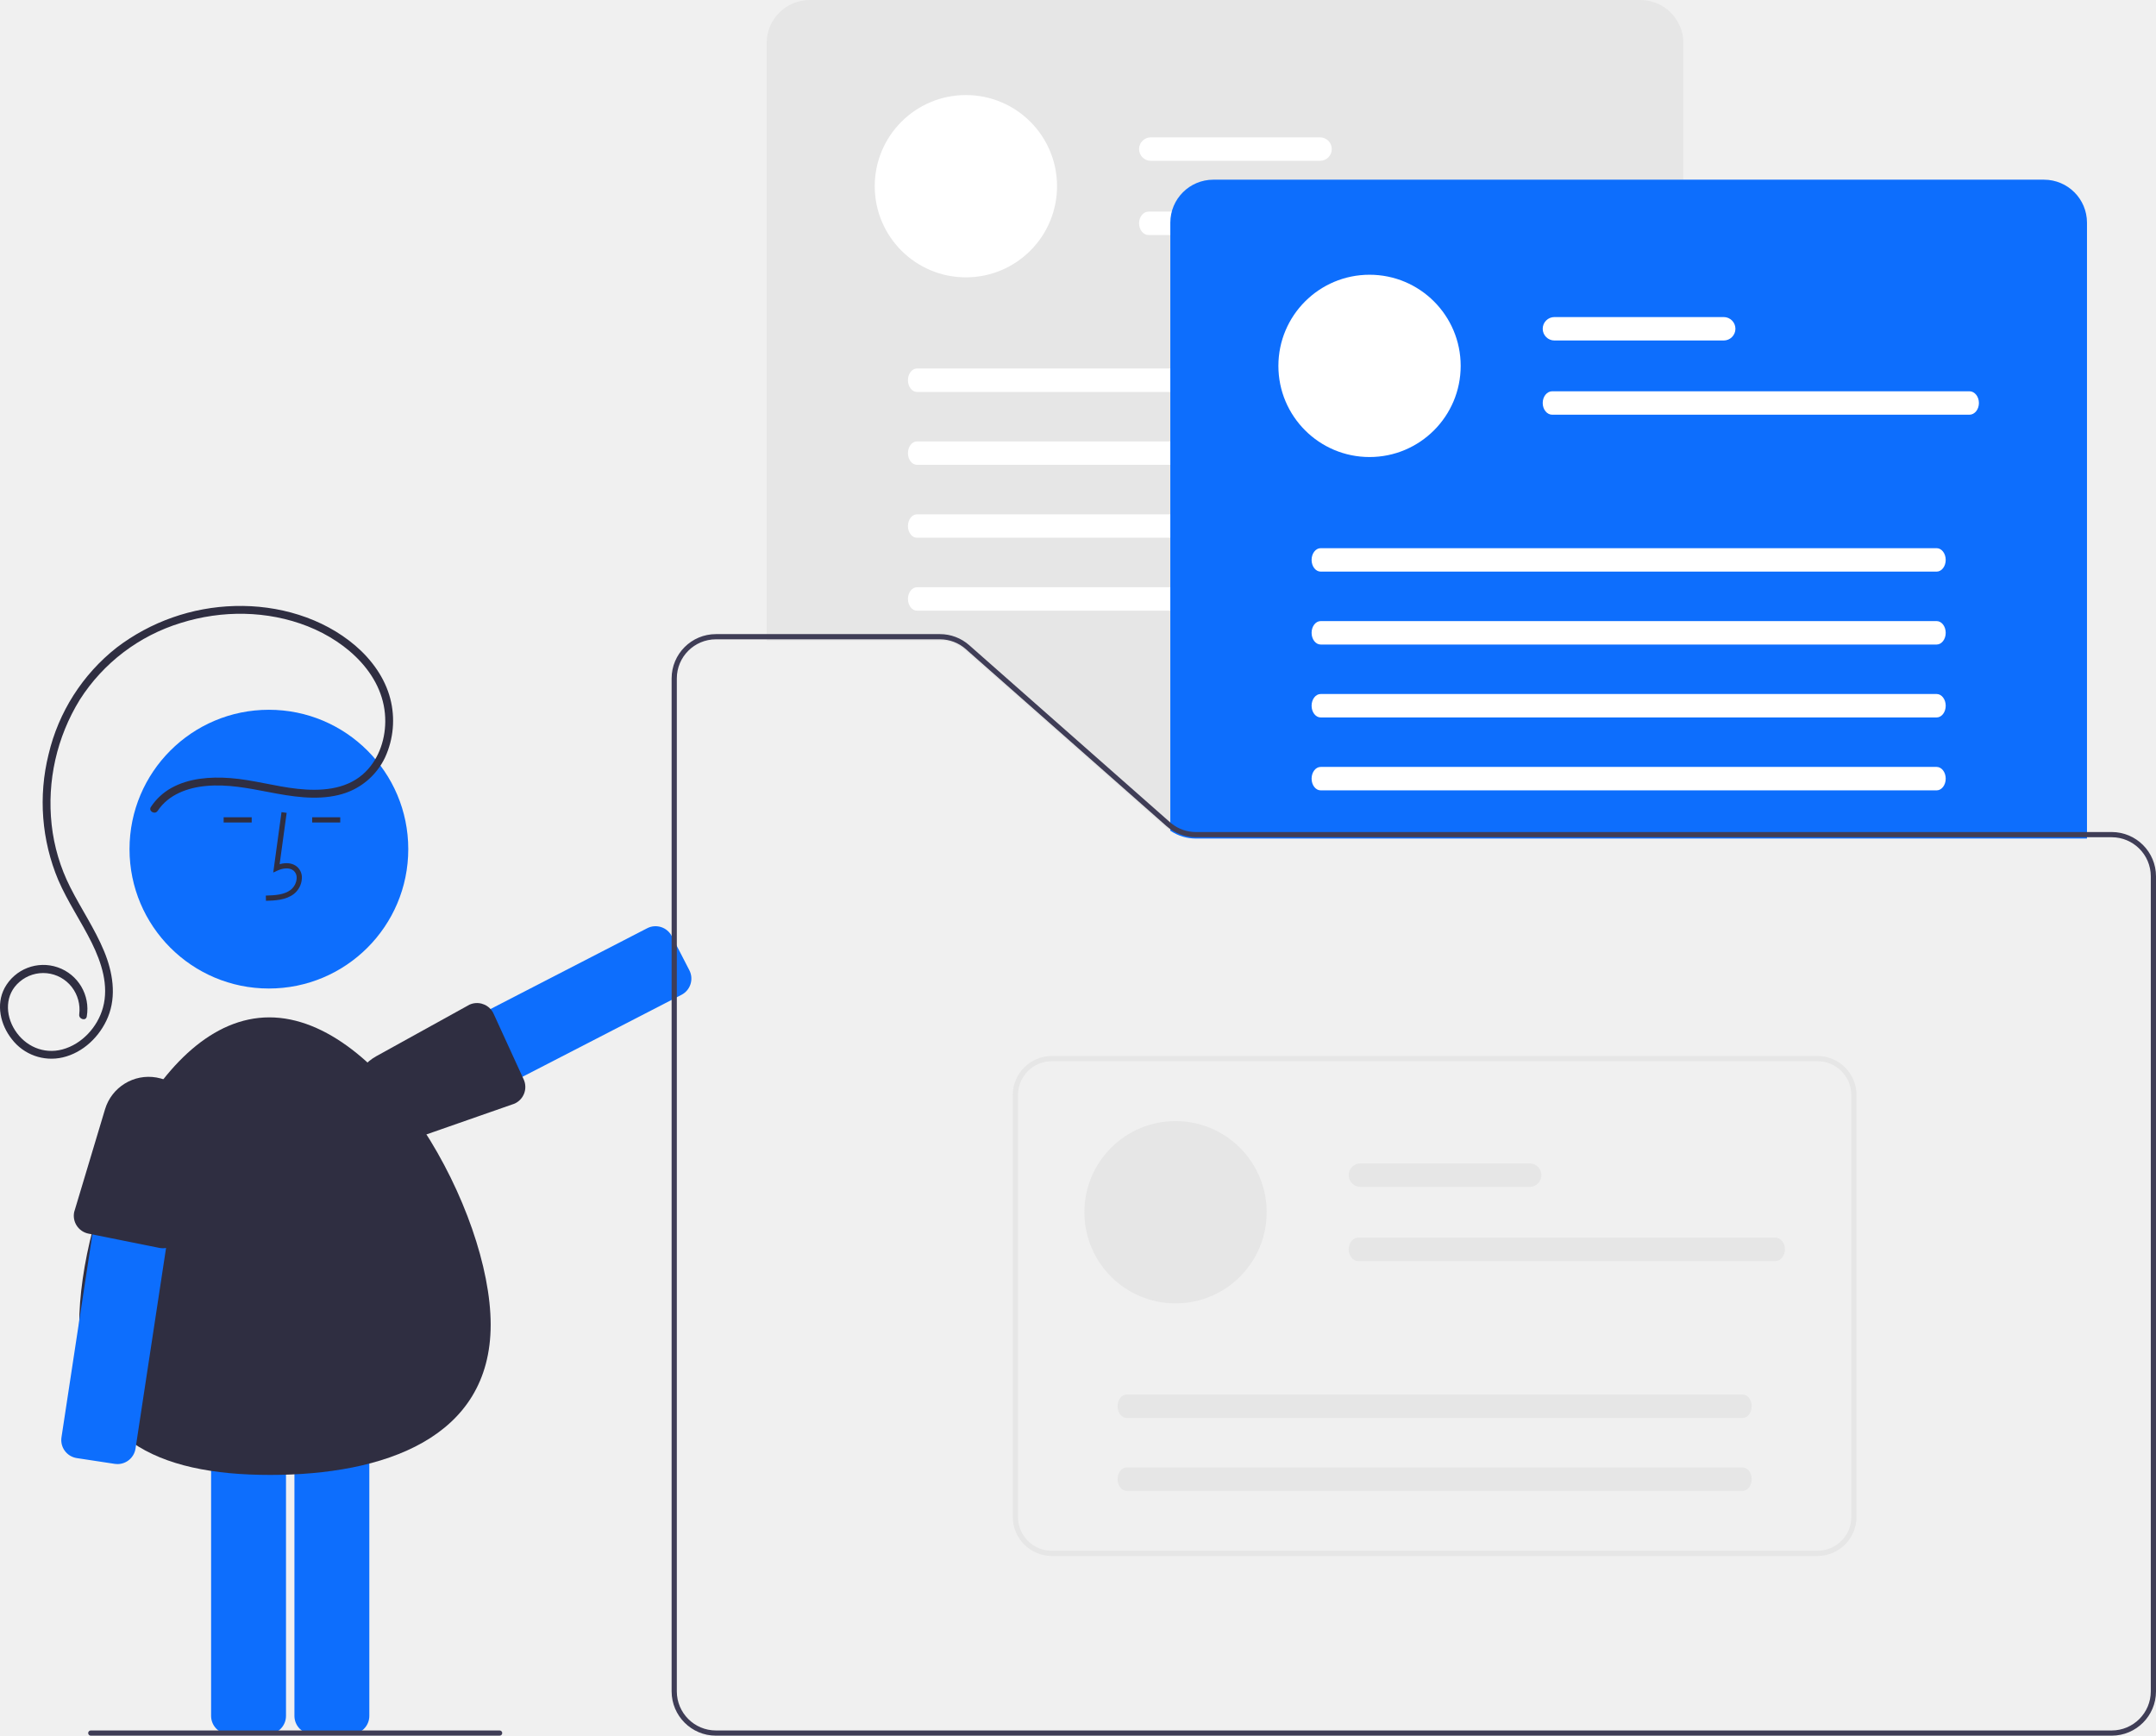
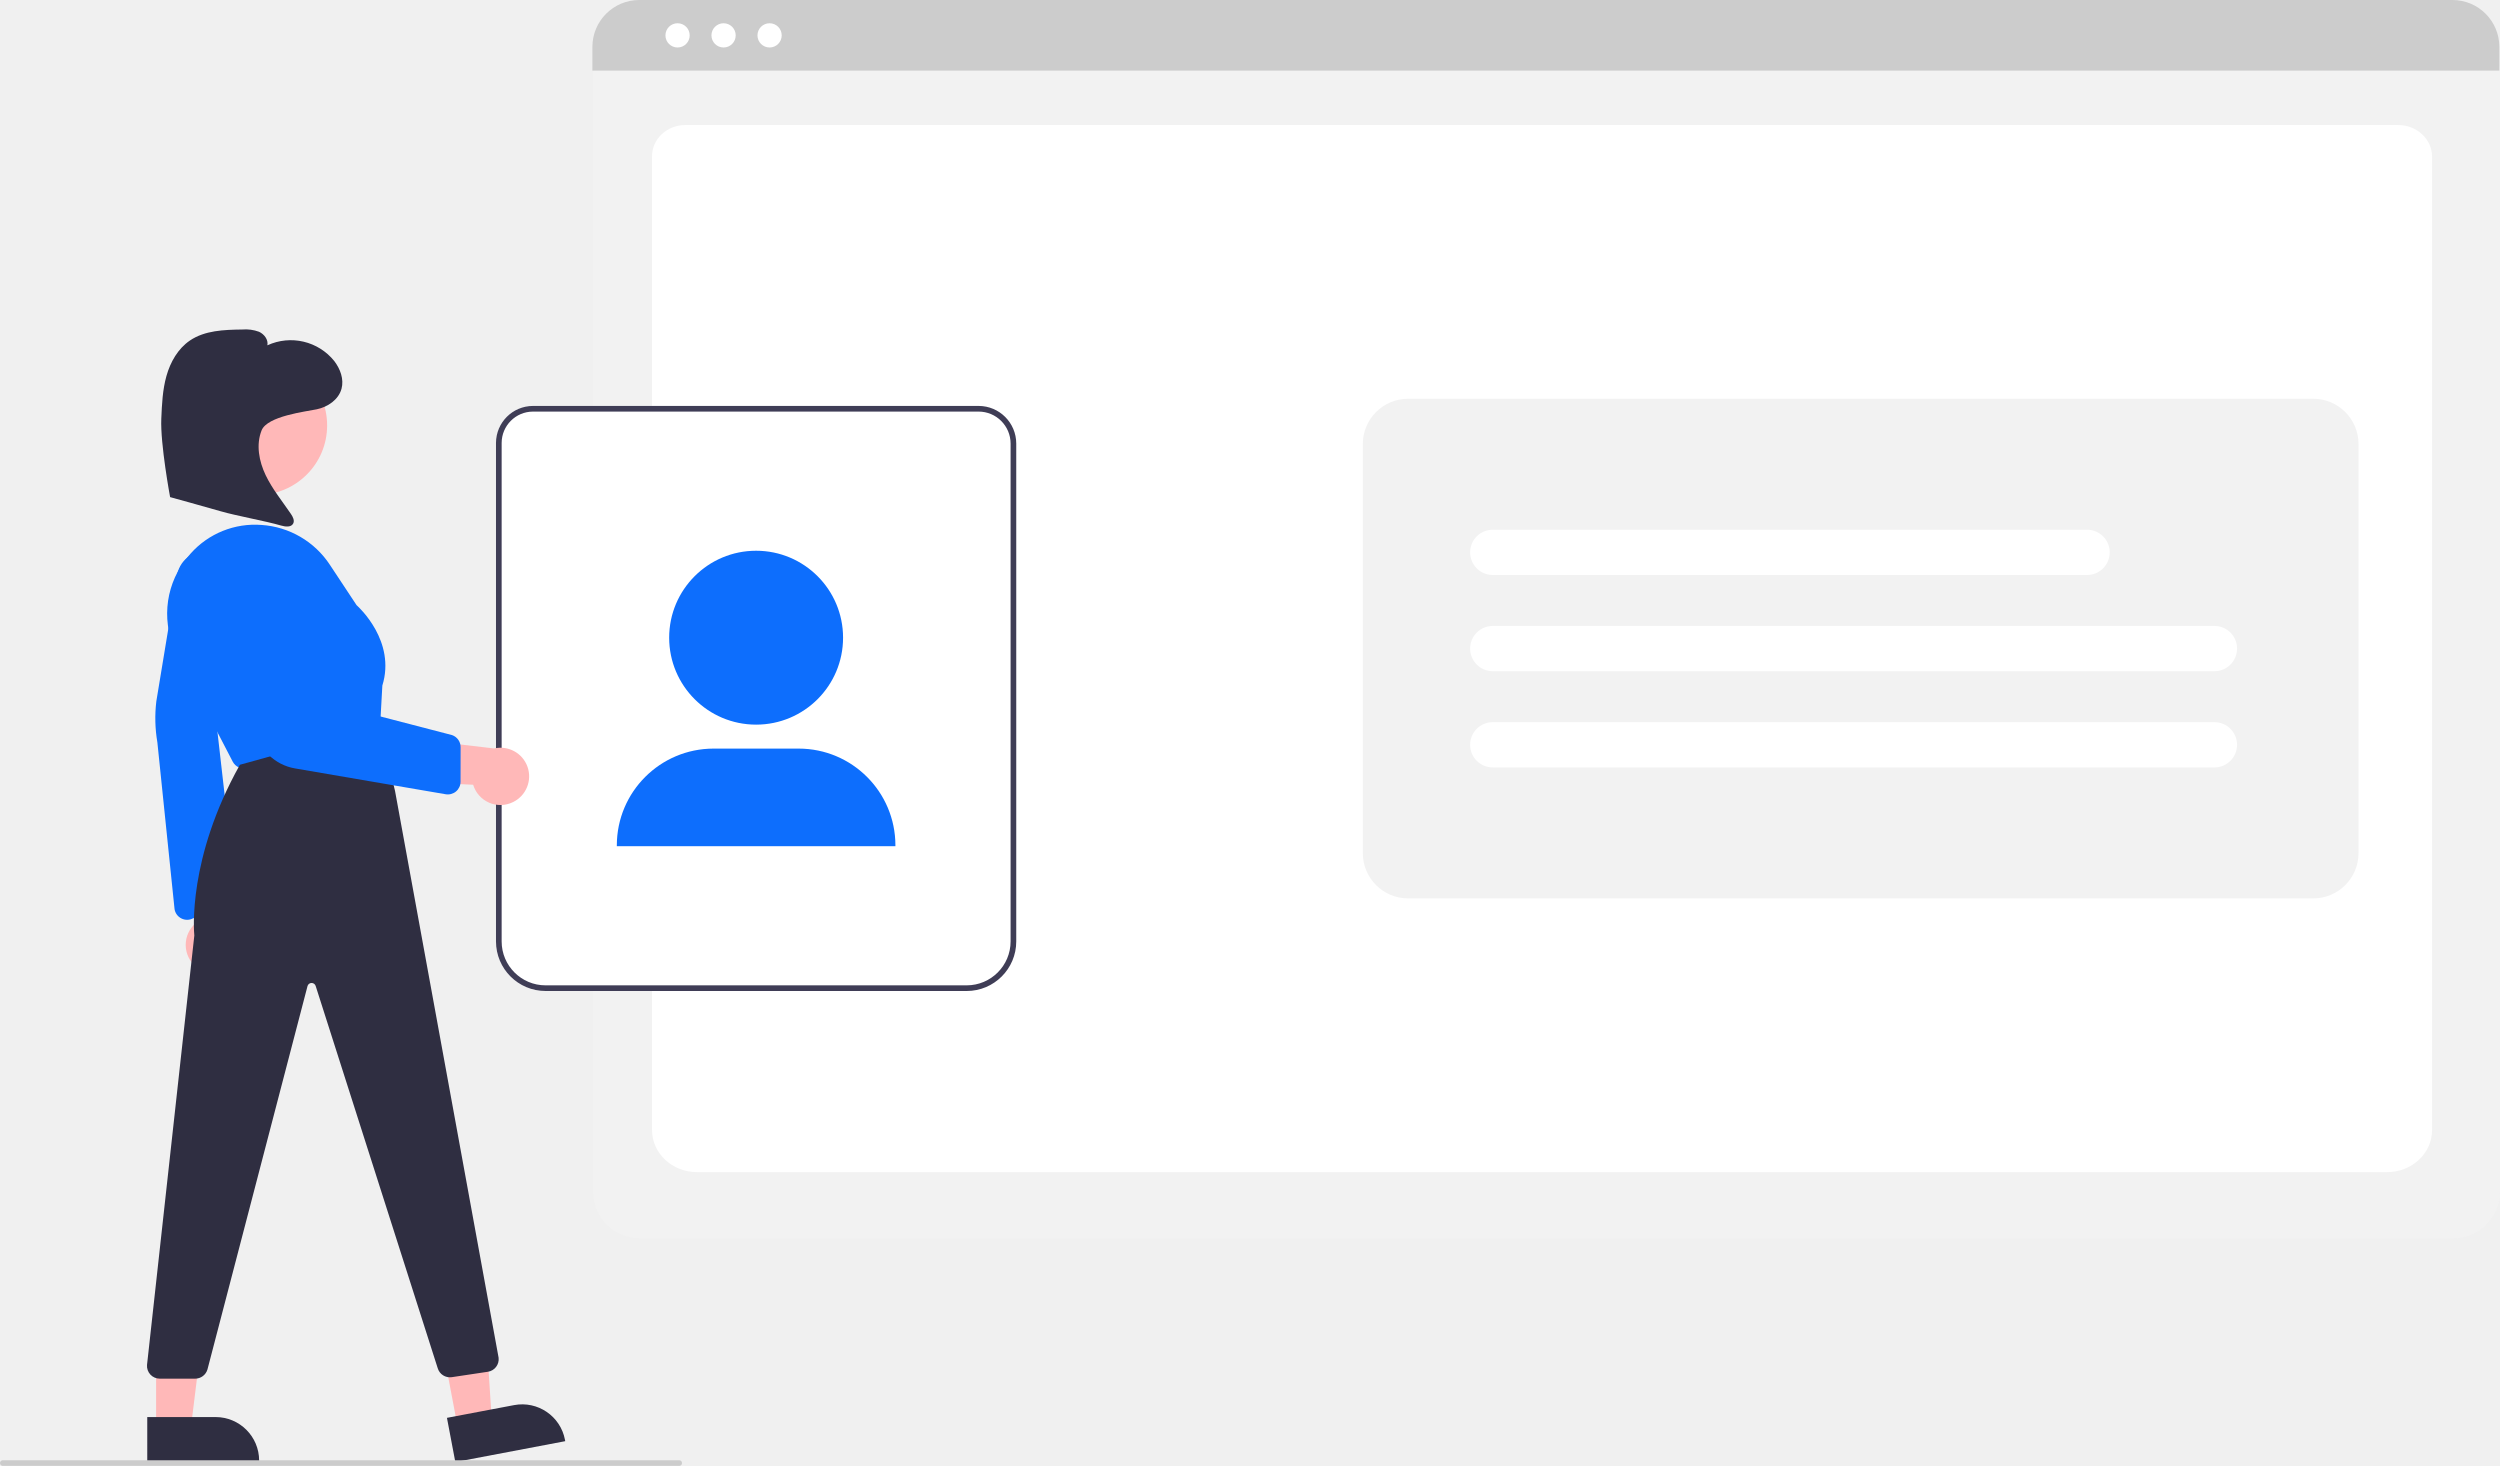
- <svg xmlns="http://www.w3.org/2000/svg" data-name="Layer 1" width="827.9" height="666.5" viewBox="0 0 827.9 666.5">
-   <path d="M335.218,555.907a7.034,7.034,0,0,1-2.144-.337,6.952,6.952,0,0,1-4.092-3.457l-6.764-13.118a7.007,7.007,0,0,1,3.014-9.429l109.337-56.372A7.008,7.008,0,0,1,444,476.209l6.763,13.118a7.007,7.007,0,0,1-3.014,9.429L338.412,555.127A6.956,6.956,0,0,1,335.218,555.907Z" transform="translate(-186.05 -116.75)" fill="#0d6efd" />
-   <path d="M374.88,504.797a7.037,7.037,0,0,1,.743,1.294l11.554,25.231a6.999,6.999,0,0,1-3.573,9.237l-38.859,13.582a17.484,17.484,0,0,1-21.476-8.842l.449-.219-.449.219a17.469,17.469,0,0,1,7.253-22.952l35.831-19.812a7.012,7.012,0,0,1,8.527,2.262Z" transform="translate(-186.05 -116.75)" fill="#2f2e41" />
-   <path d="M832.45,438.75H645.26a17.655,17.655,0,0,1-11.578-4.373L556.579,366.375A14.471,14.471,0,0,0,546.99,362.75H480.45V133.25a16.519,16.519,0,0,1,16.5-16.5h319a16.519,16.519,0,0,1,16.5,16.5Z" transform="translate(-186.05 -116.75)" fill="#e6e6e6" />
-   <circle cx="370.9" cy="71.5" r="35" fill="#fff" />
-   <path d="M692.95,169.5h-65a4.5,4.5,0,0,0,0,9h65a4.5,4.5,0,0,0,0-9Z" transform="translate(-186.05 -116.75)" fill="#fff" />
-   <path d="M787.31,198H627.09c-2.01,0-3.64,2.02-3.64,4.5s1.63,4.5,3.64,4.5H787.31c2.01,0,3.64-2.02,3.64-4.5S789.32,198,787.31,198Z" transform="translate(-186.05 -116.75)" fill="#fff" />
-   <path d="M774.72,258.25h-236.54c-1.92,0-3.48,2.02-3.48,4.5s1.56,4.5,3.48,4.5H774.72c1.92,0,3.48-2.02,3.48-4.5S776.64,258.25,774.72,258.25Z" transform="translate(-186.05 -116.75)" fill="#fff" />
-   <path d="M774.72,286.25h-236.54c-1.92,0-3.48,2.02-3.48,4.5s1.56,4.5,3.48,4.5H774.72c1.92,0,3.48-2.02,3.48-4.5S776.64,286.25,774.72,286.25Z" transform="translate(-186.05 -116.75)" fill="#fff" />
-   <path d="M774.72,314.25h-236.54c-1.92,0-3.48,2.02-3.48,4.5s1.56,4.5,3.48,4.5H774.72c1.92,0,3.48-2.02,3.48-4.5S776.64,314.25,774.72,314.25Z" transform="translate(-186.05 -116.75)" fill="#fff" />
-   <path d="M774.72,342.25h-236.54c-1.92,0-3.48,2.02-3.48,4.5s1.56,4.5,3.48,4.5H774.72c1.92,0,3.48-2.02,3.48-4.5S776.64,342.25,774.72,342.25Z" transform="translate(-186.05 -116.75)" fill="#fff" />
-   <path d="M987.45,438.75H645.26a17.376,17.376,0,0,1-9.585-2.863l-.225-.148V202.25a16.519,16.519,0,0,1,16.5-16.5h319a16.519,16.519,0,0,1,16.5,16.5Z" transform="translate(-186.05 -116.75)" fill="#0d6efd" />
-   <circle cx="525.9" cy="140.5" r="35" fill="#fff" />
-   <path d="M847.95,238.5h-65a4.5,4.5,0,0,0,0,9h65a4.5,4.5,0,0,0,0-9Z" transform="translate(-186.05 -116.75)" fill="#fff" />
-   <path d="M942.31,267H782.09c-2.01,0-3.64,2.02-3.64,4.5s1.63,4.5,3.64,4.5H942.31c2.01,0,3.64-2.02,3.64-4.5S944.32,267,942.31,267Z" transform="translate(-186.05 -116.75)" fill="#fff" />
-   <path d="M929.72,327.25h-236.54c-1.92,0-3.48,2.02-3.48,4.5s1.56,4.5,3.48,4.5H929.72c1.92,0,3.48-2.02,3.48-4.5S931.64,327.25,929.72,327.25Z" transform="translate(-186.05 -116.75)" fill="#fff" />
-   <path d="M929.72,355.25h-236.54c-1.92,0-3.48,2.02-3.48,4.5s1.56,4.5,3.48,4.5H929.72c1.92,0,3.48-2.02,3.48-4.5S931.64,355.25,929.72,355.25Z" transform="translate(-186.05 -116.75)" fill="#fff" />
-   <path d="M929.72,383.25h-236.54c-1.92,0-3.48,2.02-3.48,4.5s1.56,4.5,3.48,4.5H929.72c1.92,0,3.48-2.02,3.48-4.5S931.64,383.25,929.72,383.25Z" transform="translate(-186.05 -116.75)" fill="#fff" />
-   <path d="M929.72,411.25h-236.54c-1.92,0-3.48,2.02-3.48,4.5s1.56,4.5,3.48,4.5H929.72c1.92,0,3.48-2.02,3.48-4.5S931.64,411.25,929.72,411.25Z" transform="translate(-186.05 -116.75)" fill="#fff" />
-   <path d="M996.95,436.25H645.26a14.945,14.945,0,0,1-9.31-3.24c-.21-.16-.41-.33-.61-.51l-29.77-26.25L558.23,364.5A16.974,16.974,0,0,0,546.99,360.25H460.95a17.024,17.024,0,0,0-17,17v389a17.024,17.024,0,0,0,17,17h536a17.024,17.024,0,0,0,17-17v-313A17.024,17.024,0,0,0,996.95,436.25Zm15,330a15.018,15.018,0,0,1-15,15h-536a15.018,15.018,0,0,1-15-15v-389a15.018,15.018,0,0,1,15-15h86.04a14.965,14.965,0,0,1,9.92,3.75l45.64,40.25L634.01,434a17.148,17.148,0,0,0,11.25,4.25H996.95a15.018,15.018,0,0,1,15,15Z" transform="translate(-186.05 -116.75)" fill="#3f3d56" />
-   <circle cx="103.254" cy="326.072" r="53.519" fill="#0d6efd" />
-   <path d="M288.871,782.668H274.112a7.008,7.008,0,0,1-7-7V652.654a7.008,7.008,0,0,1,7-7H288.871a7.008,7.008,0,0,1,7,7V775.668A7.008,7.008,0,0,1,288.871,782.668Z" transform="translate(-186.05 -116.75)" fill="#0d6efd" />
-   <path d="M320.871,782.668H306.112a7.008,7.008,0,0,1-7-7V652.654a7.008,7.008,0,0,1,7-7H320.871a7.008,7.008,0,0,1,7,7V775.668A7.008,7.008,0,0,1,320.871,782.668Z" transform="translate(-186.05 -116.75)" fill="#0d6efd" />
-   <path d="M374.467,625.419c0,43.63-41.041,57.704-84.672,57.704s-73.328-14.074-73.328-57.704,29.37-118,73-118S374.467,581.788,374.467,625.419Z" transform="translate(-186.05 -116.75)" fill="#2f2e41" />
-   <path d="M288.179,462.658l-.056-2c3.721-.104,7.001-.337,9.466-2.138a6.148,6.148,0,0,0,2.381-4.528,3.514,3.514,0,0,0-1.153-2.895c-1.636-1.382-4.269-.935-6.188-.055l-1.655.759,3.173-23.19,1.981.271-2.699,19.727c2.607-.767,5.023-.437,6.678.961a5.471,5.471,0,0,1,1.86,4.492,8.133,8.133,0,0,1-3.2,6.073C295.602,462.45,291.486,462.565,288.179,462.658Z" transform="translate(-186.05 -116.75)" fill="#2f2e41" />
-   <rect x="119.879" y="313.834" width="10.771" height="2" fill="#2f2e41" />
-   <rect x="85.879" y="313.834" width="10.771" height="2" fill="#2f2e41" />
-   <path d="M883.95,714.25h-294a15.017,15.017,0,0,1-15-15v-162a15.017,15.017,0,0,1,15-15h294a15.017,15.017,0,0,1,15,15v162A15.017,15.017,0,0,1,883.95,714.25Zm-294-190a13.015,13.015,0,0,0-13,13v162a13.015,13.015,0,0,0,13,13h294a13.015,13.015,0,0,0,13-13v-162a13.015,13.015,0,0,0-13-13Z" transform="translate(-186.05 -116.75)" fill="#e6e6e6" />
-   <circle cx="451.4" cy="465.5" r="35" fill="#e6e6e6" />
-   <path d="M773.45,563.5h-65a4.5,4.5,0,0,0,0,9h65a4.5,4.5,0,0,0,0-9Z" transform="translate(-186.05 -116.75)" fill="#e6e6e6" />
-   <path d="M867.81,592H707.59c-2.01,0-3.64,2.02-3.64,4.5s1.63,4.5,3.64,4.5H867.81c2.01,0,3.64-2.02,3.64-4.5S869.82,592,867.81,592Z" transform="translate(-186.05 -116.75)" fill="#e6e6e6" />
-   <path d="M855.22,652.25h-236.54c-1.92,0-3.48,2.02-3.48,4.5s1.56,4.5,3.48,4.5H855.22c1.92,0,3.48-2.02,3.48-4.5S857.14,652.25,855.22,652.25Z" transform="translate(-186.05 -116.75)" fill="#e6e6e6" />
-   <path d="M855.22,680.25h-236.54c-1.92,0-3.48,2.02-3.48,4.5s1.56,4.5,3.48,4.5H855.22c1.92,0,3.48-2.02,3.48-4.5S857.14,680.25,855.22,680.25Z" transform="translate(-186.05 -116.75)" fill="#e6e6e6" />
-   <path d="M246.591,428.117c4.162-6.266,11.486-8.922,18.708-9.568,8.129-.727,15.984.84,23.921,2.363,8.735,1.676,17.979,3.244,26.781,1.125a26.401,26.401,0,0,0,17.946-14.498,33.771,33.771,0,0,0,1.966-22.518c-2.062-7.986-7.182-15.013-13.388-20.321-12.667-10.833-29.808-15.701-46.295-15.243a78.269,78.269,0,0,0-45.375,15.955,73.697,73.697,0,0,0-26.145,40.972,76.829,76.829,0,0,0,3.72,48.324c3.608,8.369,8.826,15.915,12.852,24.073,3.749,7.596,6.636,16.428,4.303,24.901-2.047,7.435-8.056,14.04-15.6,16.058-7.185,1.923-14.28-1.229-18.217-7.437-3.771-5.946-3.861-13.735,1.801-18.536a13.898,13.898,0,0,1,20.05,2.001,14.306,14.306,0,0,1,2.862,10.489c-.279,1.889,2.611,2.704,2.893.798a16.923,16.923,0,0,0-31.553-10.927c-3.415,6.42-1.572,14.163,2.762,19.651a19.154,19.154,0,0,0,19.529,7.022c7.89-1.822,14.344-8.093,17.38-15.462,3.379-8.204,1.831-17.359-1.463-25.319-3.561-8.605-8.849-16.323-13.031-24.616a70.106,70.106,0,0,1-7.114-23.953,75.791,75.791,0,0,1,10.809-48.007,70.441,70.441,0,0,1,38.798-29.487c15.805-4.961,33.237-4.809,48.713,1.288,15.244,6.006,29.963,19.096,29.787,36.675-.075,7.509-2.863,15.168-8.615,20.177-6.874,5.986-16.446,6.498-25.087,5.563-8.696-.94-17.141-3.48-25.875-4.128-7.596-.564-15.792.022-22.575,3.796a22.571,22.571,0,0,0-7.841,7.274c-1.071,1.613,1.526,3.117,2.59,1.514Z" transform="translate(-186.05 -116.75)" fill="#2f2e41" />
-   <path d="M231.173,678.957a7.006,7.006,0,0,1-1.057-.081l-14.591-2.221a7.008,7.008,0,0,1-5.867-7.974l18.511-121.613a7.008,7.008,0,0,1,7.974-5.867l14.591,2.221a7.007,7.007,0,0,1,5.867,7.973L238.089,673.01A7.012,7.012,0,0,1,231.173,678.957Z" transform="translate(-186.05 -116.75)" fill="#0d6efd" />
-   <path d="M248.61,596.076a7.037,7.037,0,0,1-1.484-.159l-27.205-5.474a6.999,6.999,0,0,1-5.375-8.318l11.84-39.425a17.484,17.484,0,0,1,19.773-12.184l-.087.492.087-.492a17.469,17.469,0,0,1,14.311,19.354l-5.019,40.635a7.012,7.012,0,0,1-6.84,5.571Z" transform="translate(-186.05 -116.75)" fill="#2f2e41" />
-   <path d="M377.907,783.25h-157a1,1,0,0,1,0-2h157a1,1,0,0,1,0,2Z" transform="translate(-186.05 -116.75)" fill="#3f3d56" />
+ <svg xmlns="http://www.w3.org/2000/svg" data-name="Layer 1" width="883.397" height="517.987" viewBox="0 0 883.397 517.987">
+   <path d="M1025.199,628.555H384.36a16.519,16.519,0,0,1-16.5-16.5V216.901A12.102,12.102,0,0,1,379.948,204.812H1029.401a12.311,12.311,0,0,1,12.297,12.297V612.055A16.519,16.519,0,0,1,1025.199,628.555Z" transform="translate(-158.3014 -191.0067)" fill="#f2f2f2" />
+   <path d="M1001.821,605.188H404.577c-8.755,0-15.878-6.67-15.878-14.868v-344.105c0-6.08,5.278-11.027,11.766-11.027h605.274c6.595,0,11.961,5.028,11.961,11.208V590.32C1017.699,598.518,1010.576,605.188,1001.821,605.188Z" transform="translate(-158.3014 -191.0067)" fill="#fff" />
+   <path d="M1041.469,215.957H367.629v-8.4a16.574,16.574,0,0,1,16.56-16.55h640.72a16.574,16.574,0,0,1,16.56,16.55Z" transform="translate(-158.3014 -191.0067)" fill="#ccc" />
+   <circle cx="239.423" cy="12.5" r="4.283" fill="#fff" />
+   <circle cx="255.681" cy="12.5" r="4.283" fill="#fff" />
+   <circle cx="271.94" cy="12.5" r="4.283" fill="#fff" />
+   <path d="M499.902,541.187H351.063a17.52,17.52,0,0,1-17.5-17.5V347.533A13.103,13.103,0,0,1,346.651,334.445H504.105a13.312,13.312,0,0,1,13.297,13.297V523.687A17.52,17.52,0,0,1,499.902,541.187Z" transform="translate(-158.3014 -191.0067)" fill="#fff" />
+   <path d="M499.902,541.187H351.063a17.52,17.52,0,0,1-17.5-17.5V347.533A13.103,13.103,0,0,1,346.651,334.445H504.105a13.312,13.312,0,0,1,13.297,13.297V523.687A17.52,17.52,0,0,1,499.902,541.187ZM346.651,336.445a11.101,11.101,0,0,0-11.088,11.088V523.687a15.517,15.517,0,0,0,15.5,15.5h148.839a15.518,15.518,0,0,0,15.5-15.5V347.742A11.31,11.31,0,0,0,504.105,336.445Z" transform="translate(-158.3014 -191.0067)" fill="#3f3d56" />
+   <circle cx="267.181" cy="225.334" r="30.724" fill="#0d6efd" />
+   <path d="M474.703,490.015H376.262v-.314a34.211,34.211,0,0,1,34.172-34.172h30.097A34.211,34.211,0,0,1,474.703,489.701Z" transform="translate(-158.3014 -191.0067)" fill="#0d6efd" />
+   <path d="M339.657,474.396a10.056,10.056,0,0,1-14.161-6.101l-35.701-1.559,10.89-15.042,32.233,3.786a10.11,10.11,0,0,1,6.74,18.915Z" transform="translate(-158.3014 -191.0067)" fill="#ffb8b8" />
+   <path d="M240.538,460.143l-19.633-37.811a31.318,31.318,0,0,1,2.564-33.039c.699-.934,1.442-1.842,2.206-2.699A30.398,30.398,0,0,1,250.753,376.504a31.402,31.402,0,0,1,24.112,14.081l9.428,14.252c.965.862,13.943,12.837,9.115,28.42l-.83,14.943a4.523,4.523,0,0,1-3.475,4.133l-43.553,10.119a4.494,4.494,0,0,1-5.012-2.309Z" transform="translate(-158.3014 -191.0067)" fill="#0d6efd" />
+   <path d="M226.769,531.9a10.056,10.056,0,0,1,1.568-15.339L219.108,482.038l17.617,5.872,6.064,31.883a10.11,10.11,0,0,1-16.019,12.107Z" transform="translate(-158.3014 -191.0067)" fill="#ffb8b8" />
+   <path d="M222.442,515.566a4.463,4.463,0,0,1-2.461-3.316l-6.077-58.96a50.336,50.336,0,0,1-.359-14.49l7.285-44.119a10.068,10.068,0,0,1,10.733-8.862h0a10.088,10.088,0,0,1,9.301,11.24L234.916,447.669l6.811,59.691a4.476,4.476,0,0,1-2.349,4.479l-12.885,3.68a4.45,4.45,0,0,1-4.052.047Z" transform="translate(-158.3014 -191.0067)" fill="#0d6efd" />
+   <polygon points="161.751 504.359 173.796 502.075 170.717 454.528 152.94 457.9 161.751 504.359" fill="#ffb8b8" />
+   <path d="M316.234,692.016l23.721-4.499.001-0a15.386,15.386,0,0,1,17.983,12.251l.093.491-38.838,7.366Z" transform="translate(-158.3014 -191.0067)" fill="#2f2e41" />
+   <polygon points="55.162 504.734 67.422 504.733 73.254 457.445 55.16 457.446 55.162 504.734" fill="#ffb8b8" />
+   <path d="M210.336,691.738l24.144-.001h.001A15.386,15.386,0,0,1,249.868,707.123v.5l-39.531.001Z" transform="translate(-158.3014 -191.0067)" fill="#2f2e41" />
+   <circle cx="91.033" cy="150.331" r="24.561" fill="#ffb8b8" />
+   <path d="M211.445,676.735a4.523,4.523,0,0,1-1.195-3.404l16.718-151.751c-.144-1.421-2.414-27.188,16.009-60.156l.102-.182,49.368-13.69,5.459,23.026,36.583,200.211a4.486,4.486,0,0,1-3.805,4.943l-12.733,1.91a4.502,4.502,0,0,1-4.986-3.185L269.851,539.429a1.5,1.5,0,0,0-2.878-.014L231.605,674.924a4.523,4.523,0,0,1-4.322,3.244H214.737A4.515,4.515,0,0,1,211.445,676.735Z" transform="translate(-158.3014 -191.0067)" fill="#2f2e41" />
+   <path d="M315.783,471.663l-53.192-9.121A17.409,17.409,0,0,1,248.428,448.92l-11.107-52.459a14.31,14.31,0,0,1,13.413-17.262h0a14.384,14.384,0,0,1,14.796,12.604l5.574,46.758,46.925,12.192a4.499,4.499,0,0,1,3.034,4.265l-.02,12.219a4.496,4.496,0,0,1-5.261,4.424Z" transform="translate(-158.3014 -191.0067)" fill="#0d6efd" />
+   <path d="M270.227,335.636c3.91-.808,7.711-3.409,8.755-7.263.912-3.366-.437-6.995-2.55-9.77a19.737,19.737,0,0,0-23.646-5.577c.377-1.985-1.116-3.943-2.953-4.784a13.753,13.753,0,0,0-5.955-.8c-6.39.089-13.193.303-18.477,3.898-4.213,2.867-6.888,7.58-8.274,12.484s-1.612,10.049-1.83,15.141c-.382,8.923,3.114,27.703,3.114,27.703s12.363,3.399,17.779,4.974c5.82,1.692,15.64,3.384,21.461,5.077,1.49.433,3.485.676,4.233-.682.598-1.085-.094-2.406-.789-3.431-3.06-4.514-6.566-8.771-8.921-13.691s-3.456-10.765-1.435-15.83S266.317,336.444,270.227,335.636Z" transform="translate(-158.3014 -191.0067)" fill="#2f2e41" />
+   <path d="M655.866,508.462h319.839a16,16,0,0,0,16-16V347.914a16,16,0,0,0-16-16H655.866a16,16,0,0,0-16,16V492.462A16,16,0,0,0,655.866,508.462Z" transform="translate(-158.3014 -191.0067)" fill="#f2f2f2" />
+   <path d="M940.786,428.188h-255a8,8,0,1,1,0-16h255a8,8,0,0,1,0,16Z" transform="translate(-158.3014 -191.0067)" fill="#fff" />
+   <path d="M940.786,462.188h-255a8,8,0,1,1,0-16h255a8,8,0,0,1,0,16Z" transform="translate(-158.3014 -191.0067)" fill="#fff" />
+   <path d="M895.786,394.188h-210a8,8,0,1,1,0-16h210a8,8,0,0,1,0,16Z" transform="translate(-158.3014 -191.0067)" fill="#fff" />
+   <path d="M398.301,708.993h-239a1,1,0,0,1,0-2h239a1,1,0,1,1,0,2Z" transform="translate(-158.3014 -191.0067)" fill="#ccc" />
</svg>
